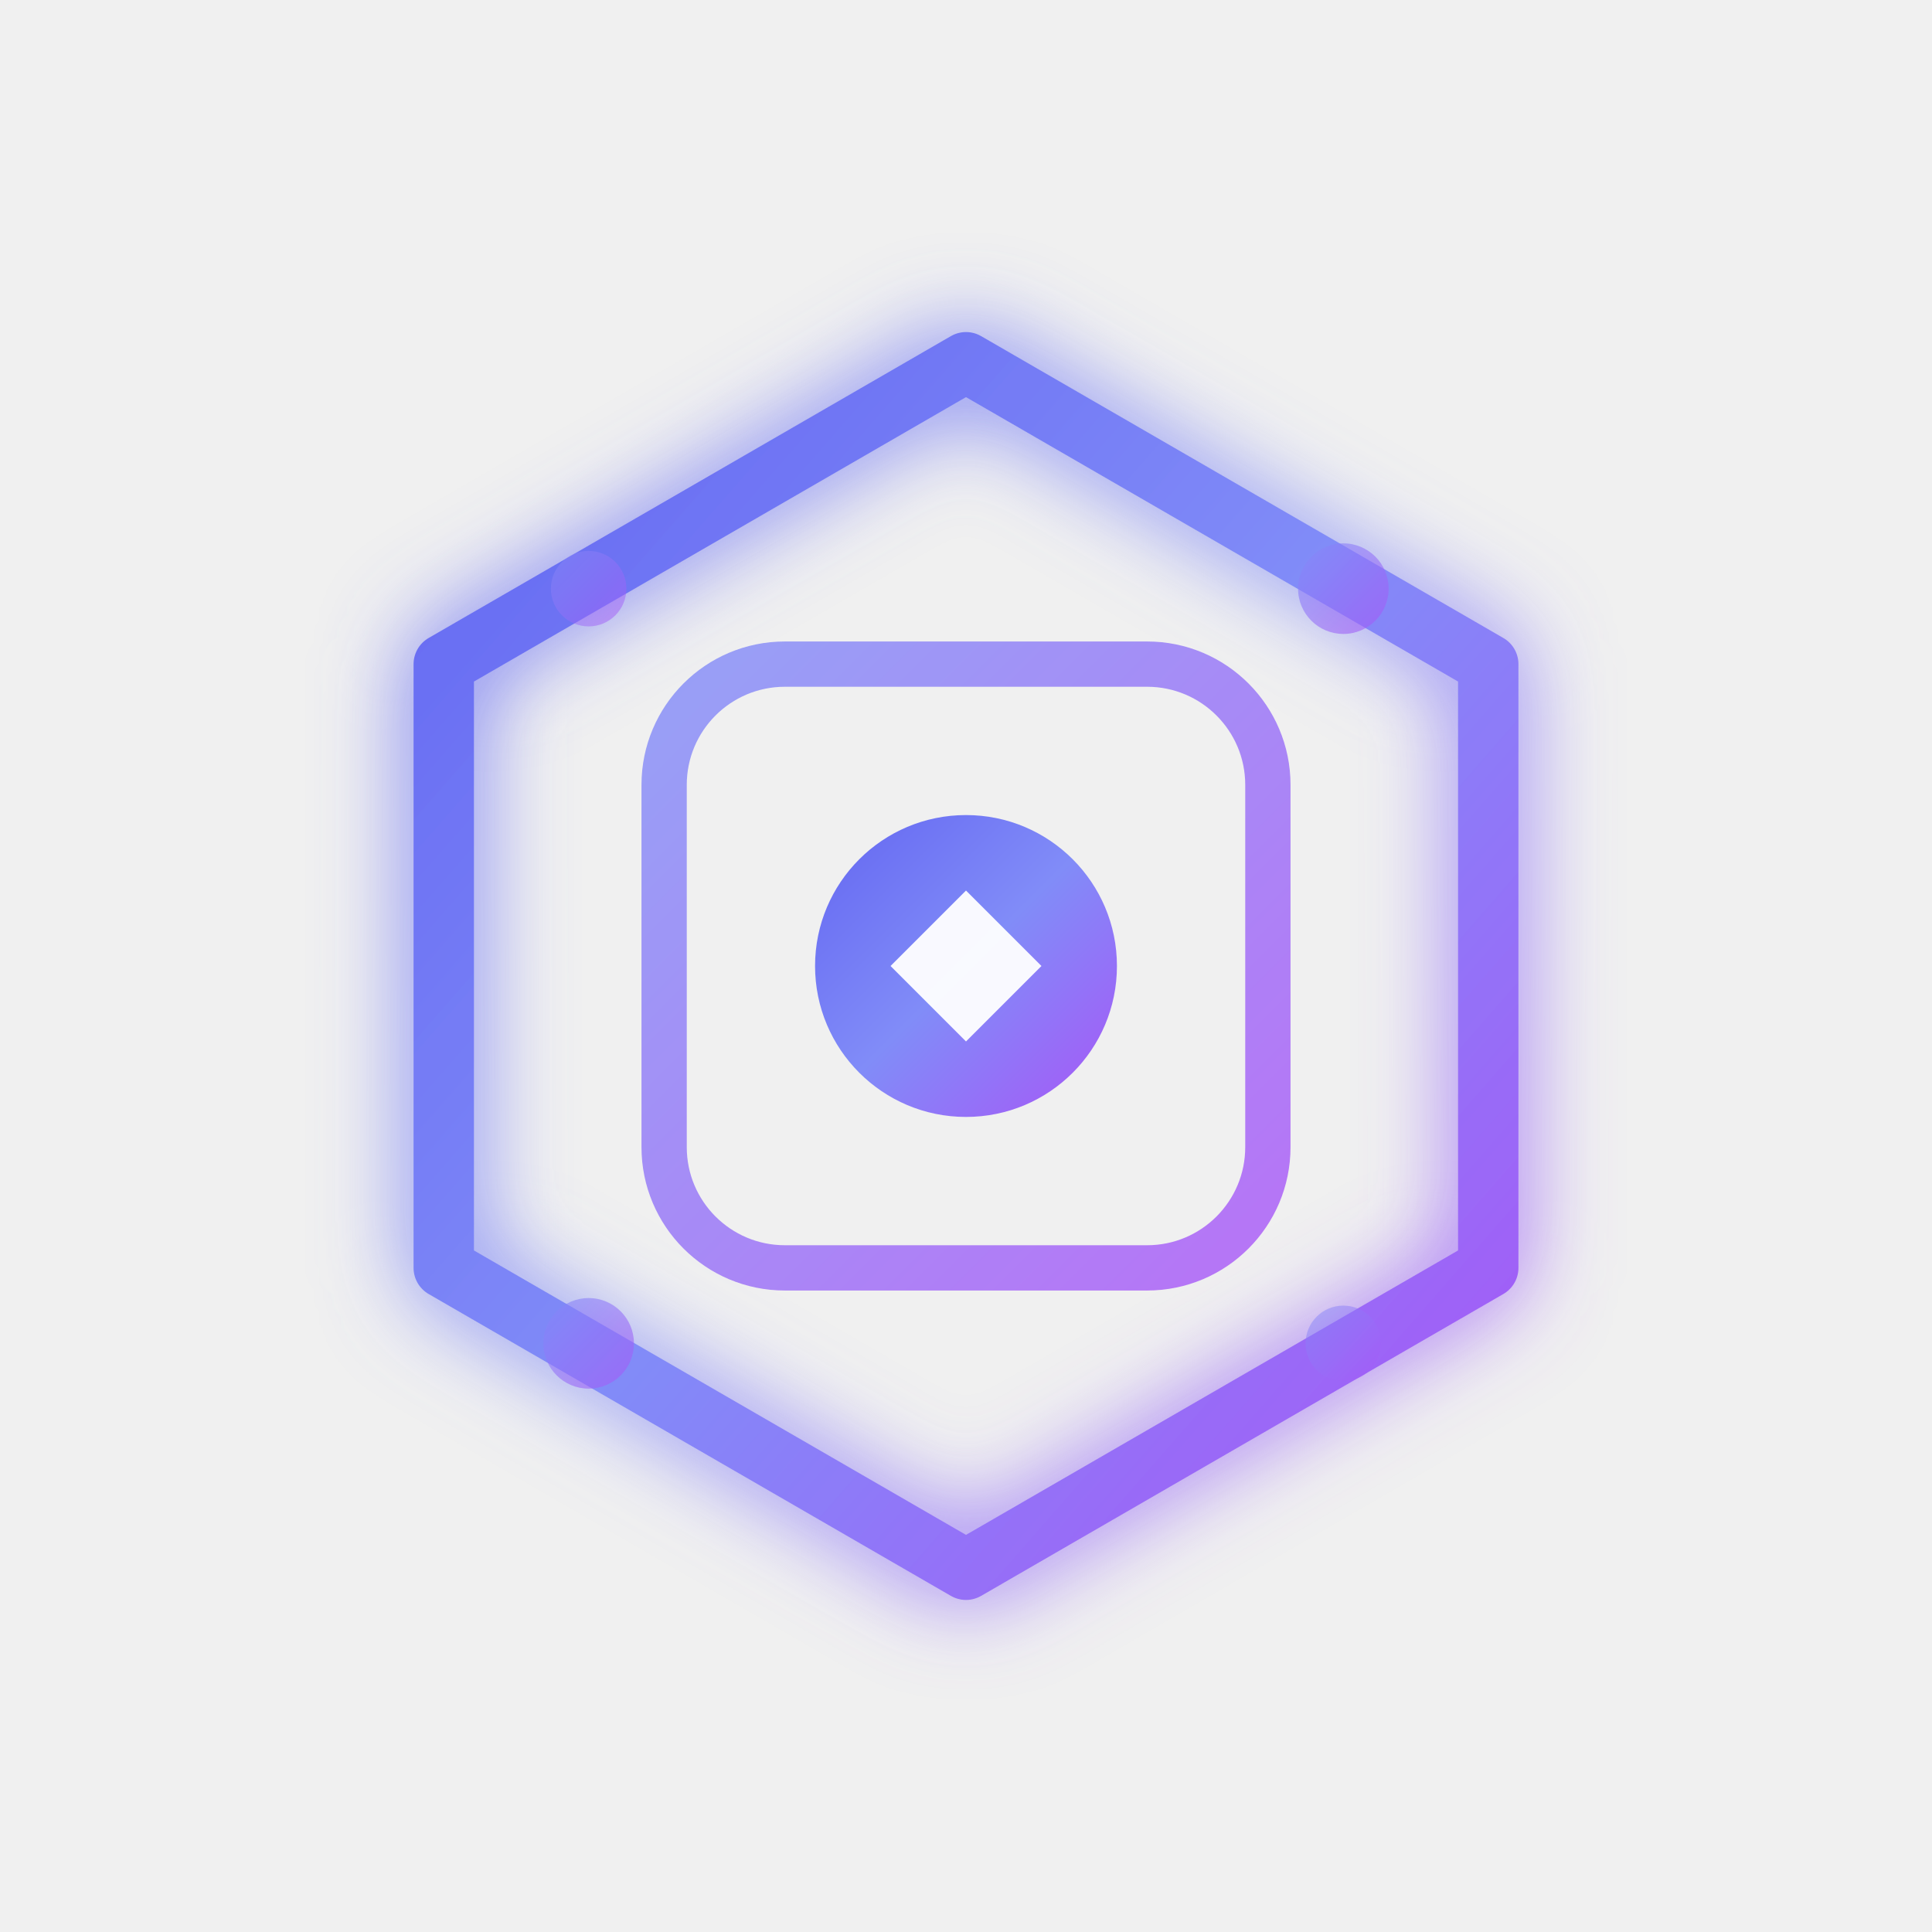
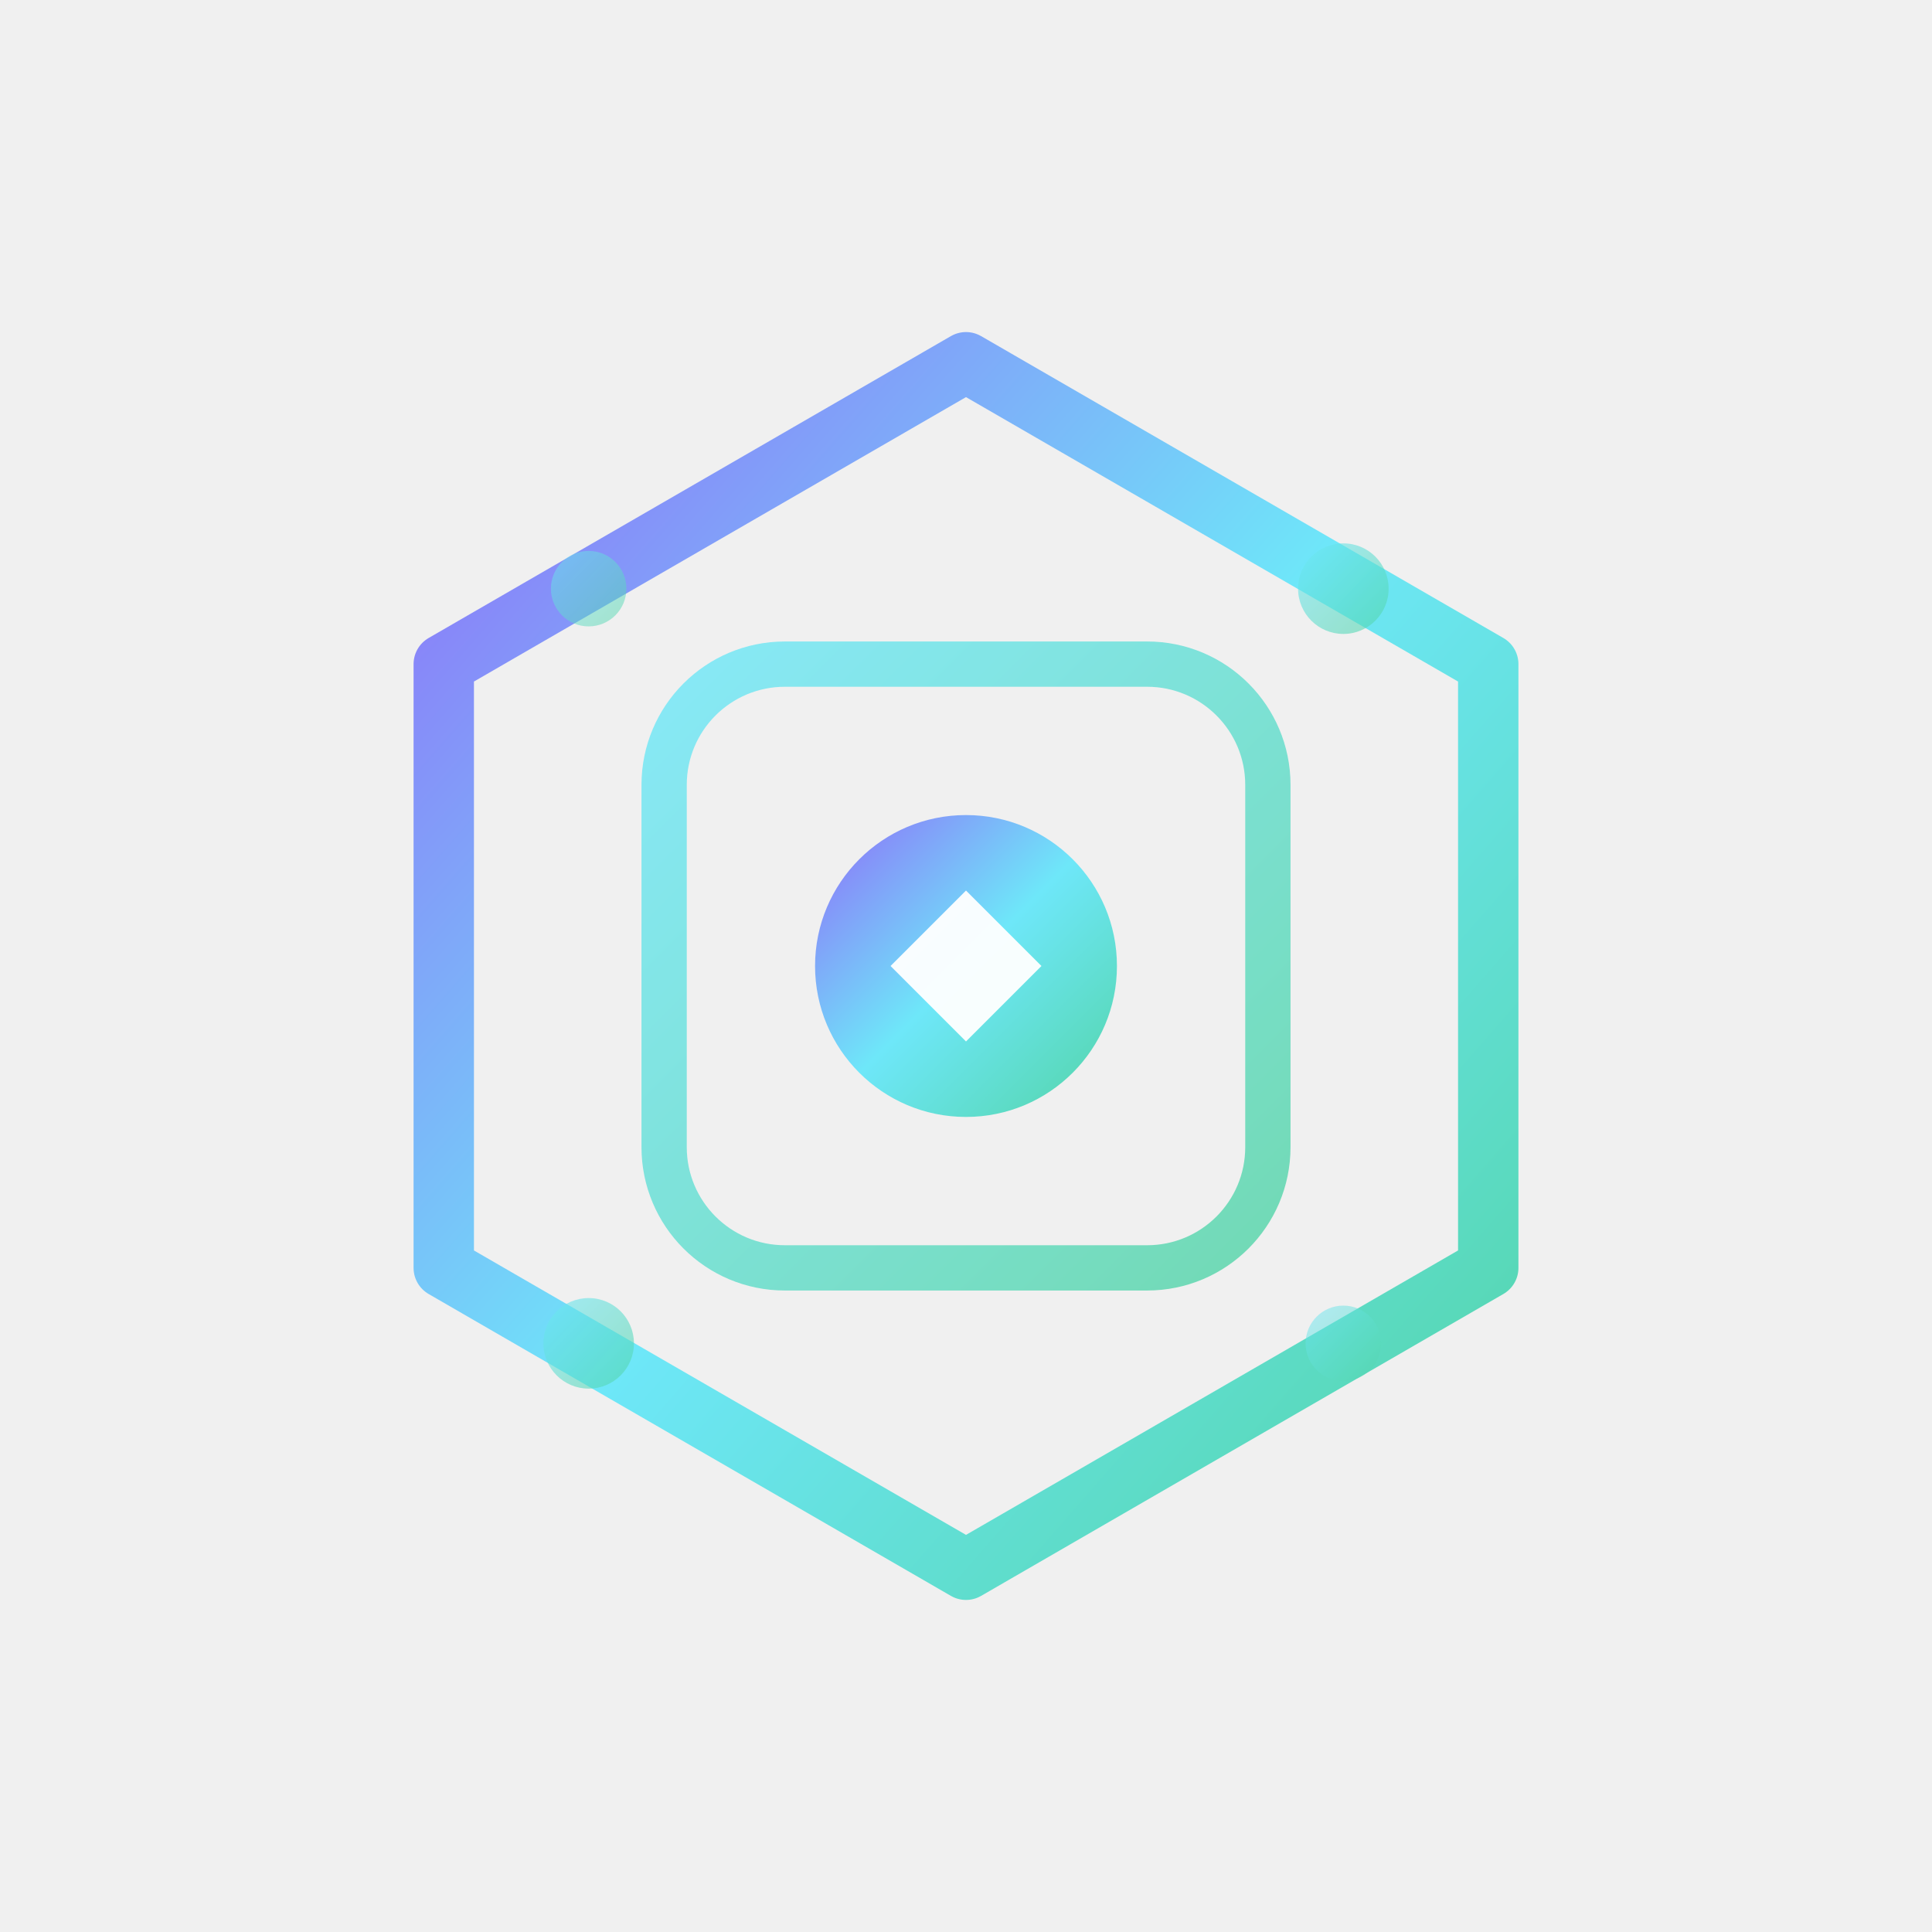
<svg xmlns="http://www.w3.org/2000/svg" width="128" height="128" viewBox="0 0 128 128" fill="none">
  <defs>
    <linearGradient id="brandGrad" x1="0%" y1="0%" x2="100%" y2="100%">
-       <stop offset="0%" stop-color="#6366F1" stop-opacity="1" />
-       <stop offset="50%" stop-color="#818CF8" stop-opacity="1" />
-       <stop offset="100%" stop-color="#A855F7" stop-opacity="1" />
+       <stop offset="0%" stop-color="#8F6CF9" stop-opacity="1" />
+       <stop offset="50%" stop-color="#6EE7F9" stop-opacity="1" />
+       <stop offset="100%" stop-color="#52D4A6" stop-opacity="1" />
    </linearGradient>
    <linearGradient id="accentGrad" x1="0%" y1="0%" x2="100%" y2="100%">
-       <stop offset="0%" stop-color="#818CF8" stop-opacity="1" />
-       <stop offset="100%" stop-color="#A855F7" stop-opacity="1" />
+       <stop offset="0%" stop-color="#6EE7F9" stop-opacity="1" />
+       <stop offset="100%" stop-color="#52D4A6" stop-opacity="1" />
    </linearGradient>
-     <filter id="glow" x="-50%" y="-50%" width="200%" height="200%">
-       <feGaussianBlur stdDeviation="3" result="coloredBlur" />
-       <feMerge>
-         <feMergeNode in="coloredBlur" />
-         <feMergeNode in="SourceGraphic" />
-       </feMerge>
-     </filter>
  </defs>
  <g transform="translate(64, 64)">
-     <polygon points="0,-40 34.6,-20 34.6,20 0,40 -34.6,20 -34.6,-20" fill="none" stroke="url(#brandGrad)" stroke-width="4" stroke-linejoin="round" filter="url(#glow)" />
+     <polygon points="0,-40 34.6,-20 34.6,20 0,40 -34.6,20 -34.6,-20" fill="none" stroke="url(#brandGrad)" stroke-width="4" stroke-linejoin="round" />
    <rect x="-20" y="-20" width="40" height="40" rx="8" fill="none" stroke="url(#accentGrad)" stroke-width="3" opacity="0.8" />
    <circle cx="0" cy="0" r="10" fill="url(#brandGrad)" />
    <path d="M -5,0 L 0,-5 L 5,0 L 0,5 Z" fill="#FFFFFF" opacity="0.95" />
    <circle cx="25" cy="-25" r="3" fill="url(#accentGrad)" opacity="0.6" />
    <circle cx="-25" cy="25" r="3" fill="url(#accentGrad)" opacity="0.6" />
    <circle cx="25" cy="25" r="2.5" fill="url(#accentGrad)" opacity="0.5" />
    <circle cx="-25" cy="-25" r="2.5" fill="url(#accentGrad)" opacity="0.5" />
  </g>
</svg>
